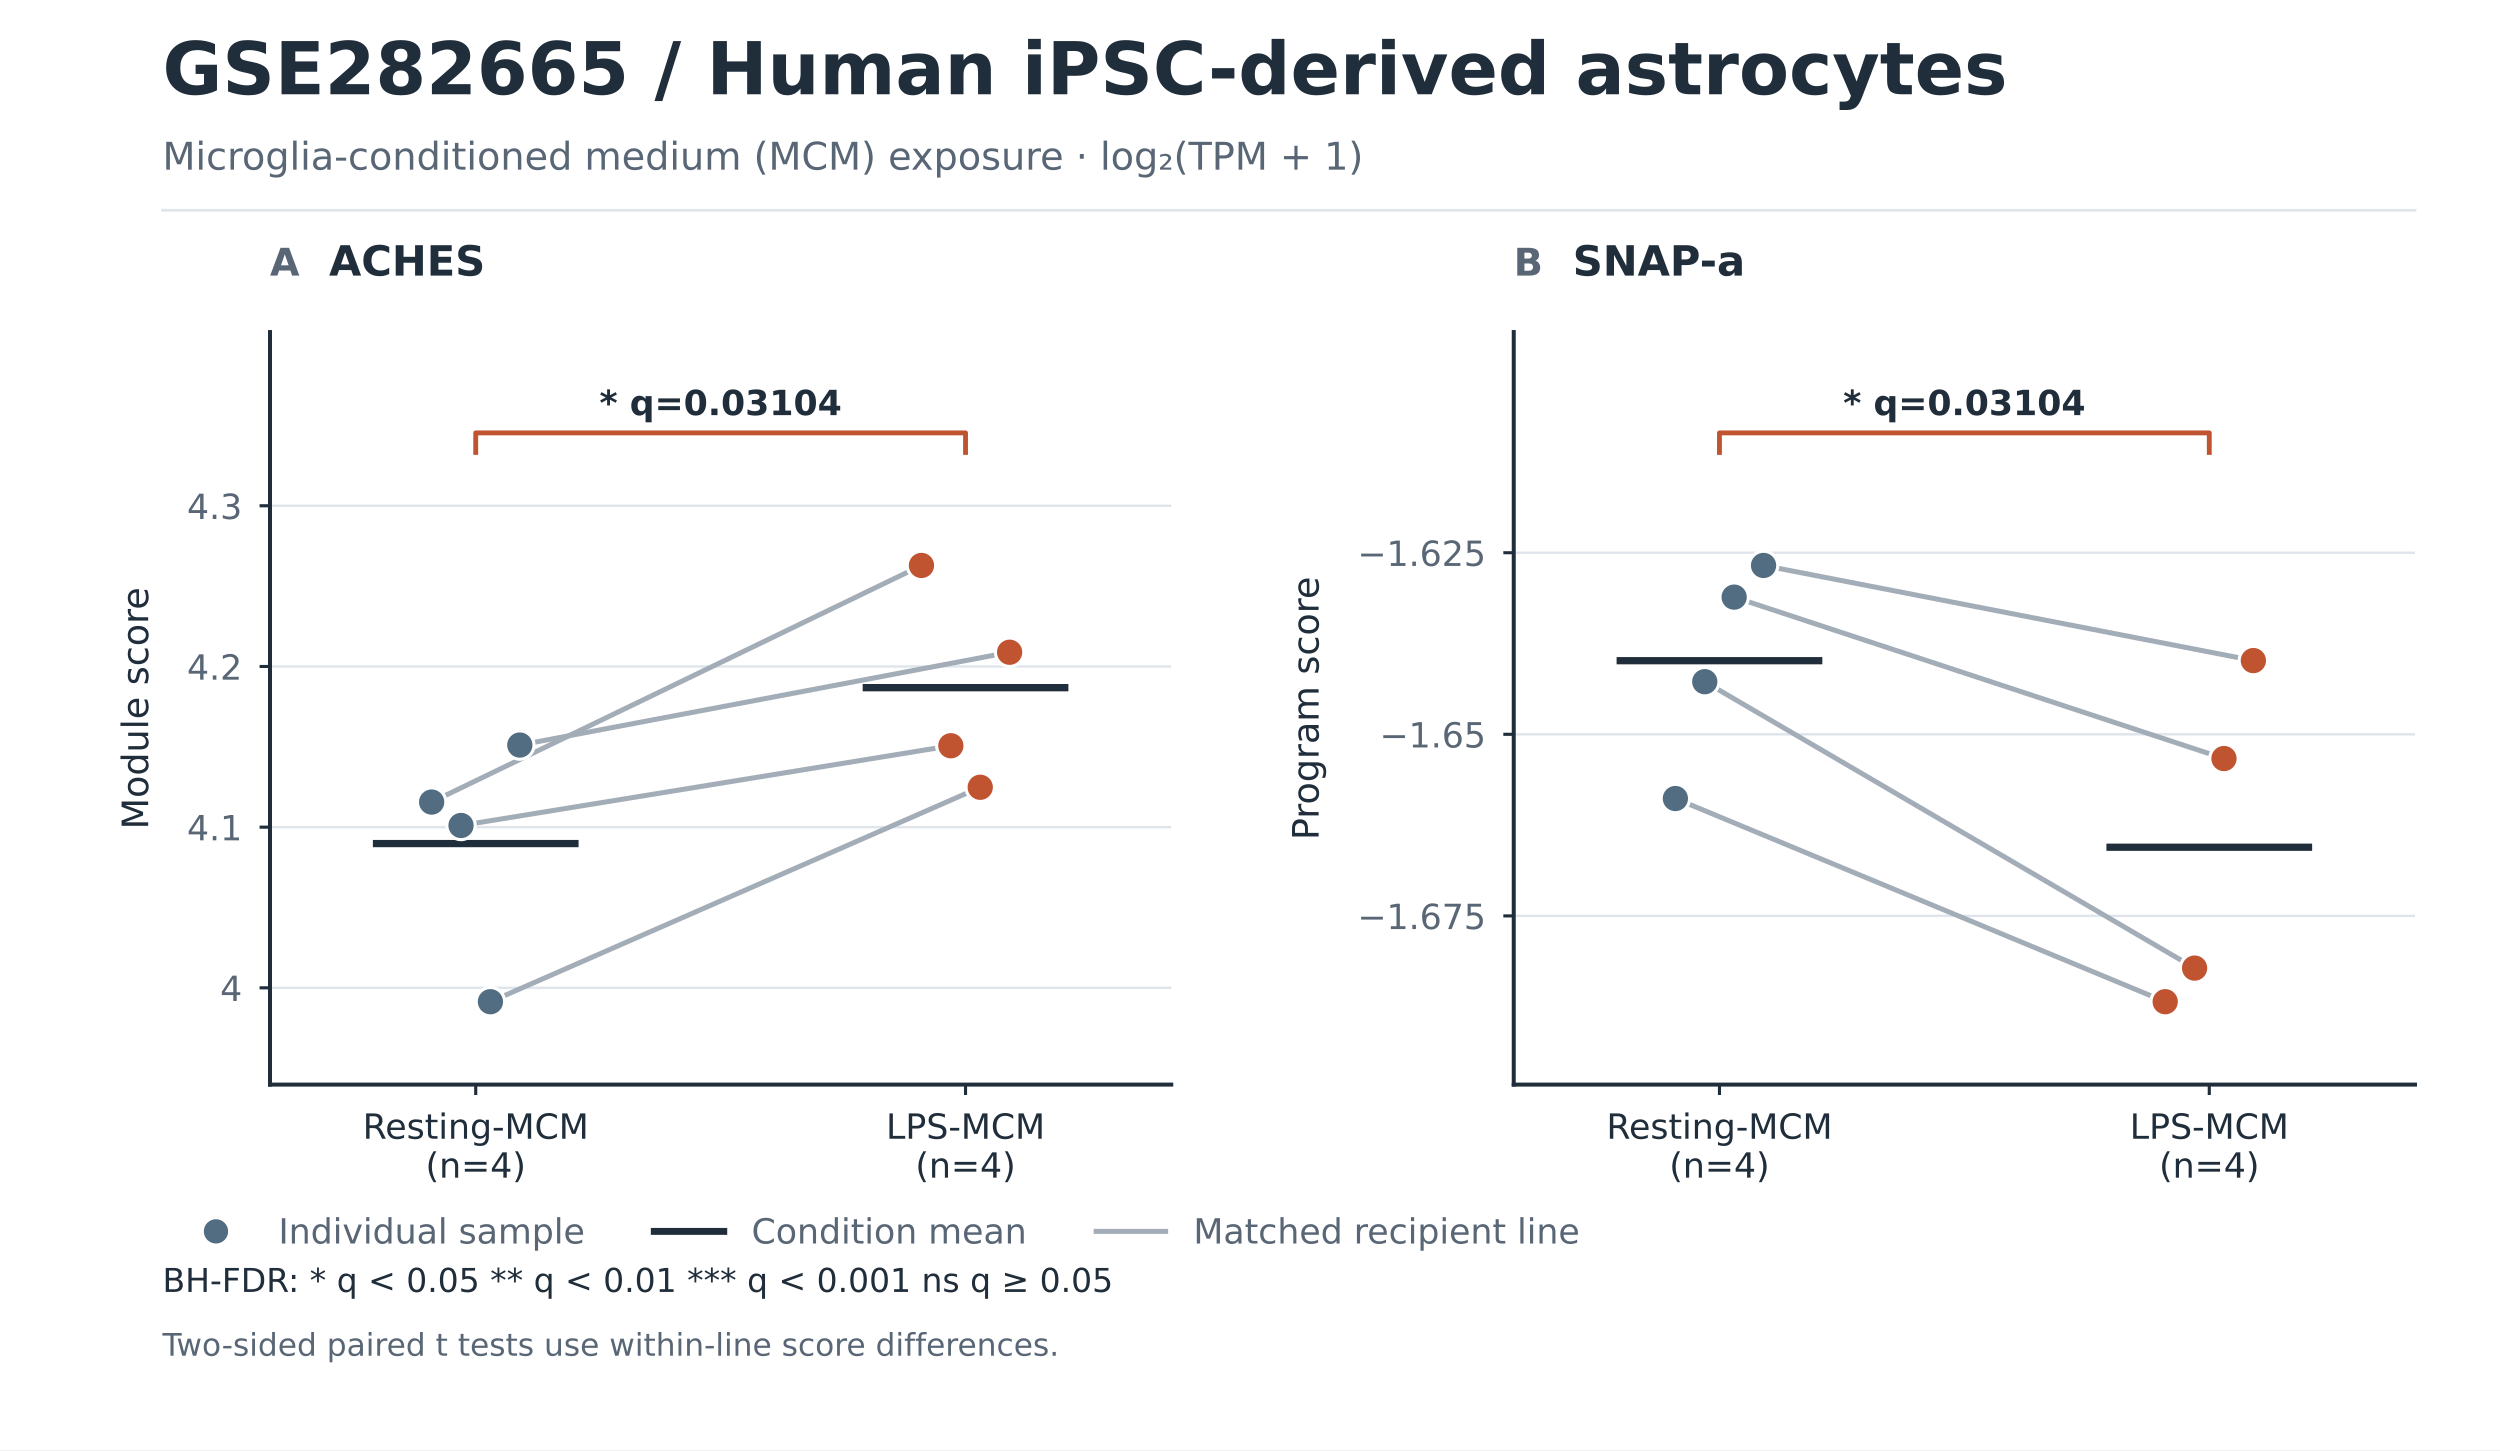
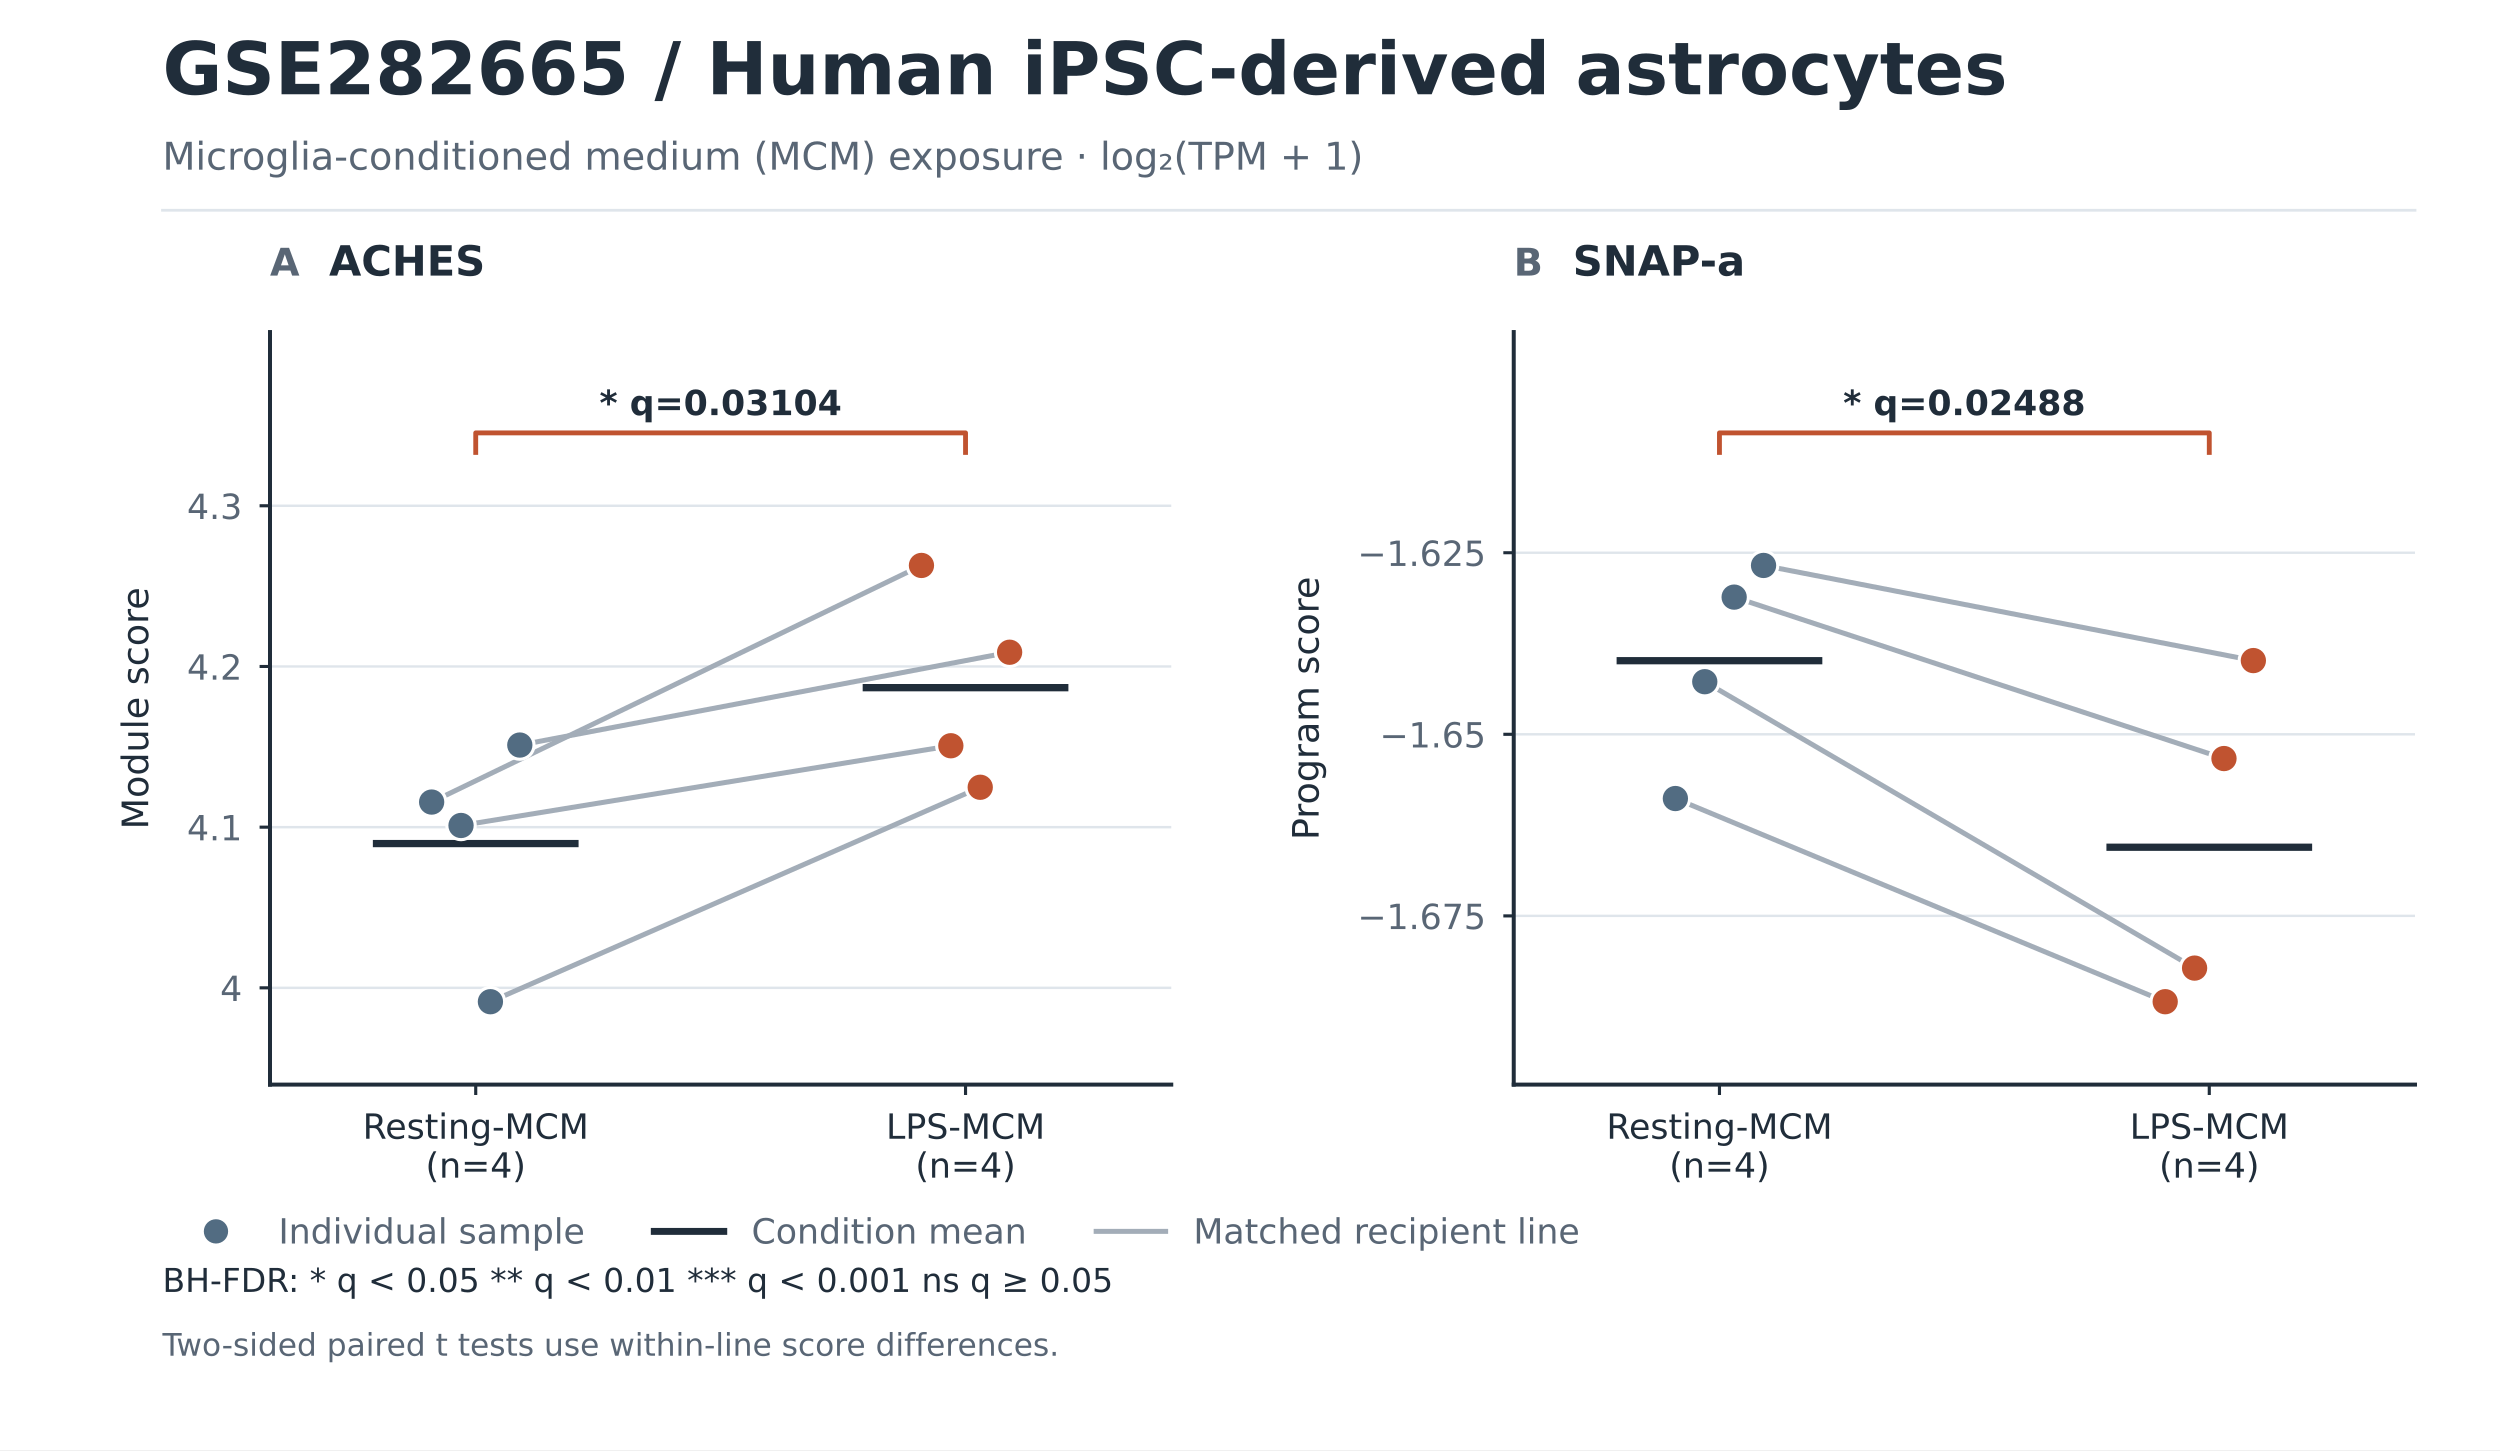
<svg xmlns="http://www.w3.org/2000/svg" xmlns:xlink="http://www.w3.org/1999/xlink" width="720pt" height="417.6pt" viewBox="0 0 720 417.6" version="1.1">
  <defs>
    <style type="text/css">*{stroke-linejoin: round; stroke-linecap: butt}</style>
  </defs>
  <g id="figure_1">
    <g id="patch_1">
      <path d="M 0 417.6 L 720 417.6 L 720 0 L 0 0 z " style="fill: #ffffff" />
    </g>
    <g id="axes_1">
      <g id="patch_2">
        <path d="M 77.76 312.365 L 337.323 312.365 L 337.323 95.63 L 77.76 95.63 z " style="fill: #ffffff" />
      </g>
      <g id="matplotlib.axis_1">
        <g id="xtick_1">
          <g id="line2d_1">
            <defs>
-               <path id="m91f266ac9a" d="M 0 0 L 0 3 " style="stroke: #202d3a; stroke-width: 0.9" />
+               <path id="m2aa195ee18" d="M 0 0 L 0 3 " style="stroke: #202d3a; stroke-width: 0.9" />
            </defs>
            <g>
-               <use xlink:href="#m91f266ac9a" x="137.008" y="312.365" style="fill: #202d3a; stroke: #202d3a; stroke-width: 0.9" />
+               <use xlink:href="#m2aa195ee18" x="137.008" y="312.365" style="fill: #202d3a; stroke: #202d3a; stroke-width: 0.9" />
            </g>
          </g>
          <g id="text_1">
            <text style="fill: #202d3a; font: 10px 'DejaVu Sans'" transform="translate(104.462 327.9632)">Resting-MCM</text>
            <text style="fill: #202d3a; font: 10px 'DejaVu Sans'" transform="translate(122.5667 339.161)">(n=4)</text>
          </g>
        </g>
        <g id="xtick_2">
          <g id="line2d_2">
            <g>
-               <use xlink:href="#m91f266ac9a" x="278.075" y="312.365" style="fill: #202d3a; stroke: #202d3a; stroke-width: 0.9" />
+               <use xlink:href="#m2aa195ee18" x="278.075" y="312.365" style="fill: #202d3a; stroke: #202d3a; stroke-width: 0.9" />
            </g>
          </g>
          <g id="text_2">
            <text style="fill: #202d3a; font: 10px 'DejaVu Sans'" transform="translate(255.1765 327.9632)">LPS-MCM</text>
            <text style="fill: #202d3a; font: 10px 'DejaVu Sans'" transform="translate(263.6335 339.161)">(n=4)</text>
          </g>
        </g>
      </g>
      <g id="matplotlib.axis_2">
        <g id="ytick_1">
          <g id="line2d_3">
-             <path d="M 77.76 284.499 L 337.323 284.499 " clip-path="url(#p5b08063e71)" style="fill: none; stroke: #dfe5eb; stroke-width: 0.7; stroke-linecap: square" />
+             <path d="M 77.76 284.499 L 337.323 284.499 " clip-path="url(#p7440c13d8c)" style="fill: none; stroke: #dfe5eb; stroke-width: 0.7; stroke-linecap: square" />
          </g>
          <g id="line2d_4">
            <defs>
-               <path id="m8f5dfbab17" d="M 0 0 L -3 0 " style="stroke: #202d3a; stroke-width: 0.9" />
+               <path id="m61e348f66b" d="M 0 0 L -3 0 " style="stroke: #202d3a; stroke-width: 0.9" />
            </defs>
            <g>
-               <use xlink:href="#m8f5dfbab17" x="77.76" y="284.499" style="fill: #202d3a; stroke: #202d3a; stroke-width: 0.9" />
+               <use xlink:href="#m61e348f66b" x="77.76" y="284.499" style="fill: #202d3a; stroke: #202d3a; stroke-width: 0.9" />
            </g>
          </g>
          <g id="text_3">
            <text style="fill: #596675; font: 10px 'DejaVu Sans'; text-anchor: end" x="69.76" y="288.298" transform="rotate(-0 69.76 288.2981)">4</text>
          </g>
        </g>
        <g id="ytick_2">
          <g id="line2d_5">
-             <path d="M 77.76 238.221 L 337.323 238.221 " clip-path="url(#p5b08063e71)" style="fill: none; stroke: #dfe5eb; stroke-width: 0.7; stroke-linecap: square" />
+             <path d="M 77.76 238.221 L 337.323 238.221 " clip-path="url(#p7440c13d8c)" style="fill: none; stroke: #dfe5eb; stroke-width: 0.7; stroke-linecap: square" />
          </g>
          <g id="line2d_6">
            <g>
-               <use xlink:href="#m8f5dfbab17" x="77.76" y="238.221" style="fill: #202d3a; stroke: #202d3a; stroke-width: 0.9" />
+               <use xlink:href="#m61e348f66b" x="77.76" y="238.221" style="fill: #202d3a; stroke: #202d3a; stroke-width: 0.9" />
            </g>
          </g>
          <g id="text_4">
            <text style="fill: #596675; font: 10px 'DejaVu Sans'; text-anchor: end" x="69.76" y="242.02" transform="rotate(-0 69.76 242.0201)">4.1</text>
          </g>
        </g>
        <g id="ytick_3">
          <g id="line2d_7">
-             <path d="M 77.76 191.943 L 337.323 191.943 " clip-path="url(#p5b08063e71)" style="fill: none; stroke: #dfe5eb; stroke-width: 0.7; stroke-linecap: square" />
+             <path d="M 77.76 191.943 L 337.323 191.943 " clip-path="url(#p7440c13d8c)" style="fill: none; stroke: #dfe5eb; stroke-width: 0.7; stroke-linecap: square" />
          </g>
          <g id="line2d_8">
            <g>
-               <use xlink:href="#m8f5dfbab17" x="77.76" y="191.943" style="fill: #202d3a; stroke: #202d3a; stroke-width: 0.9" />
+               <use xlink:href="#m61e348f66b" x="77.76" y="191.943" style="fill: #202d3a; stroke: #202d3a; stroke-width: 0.9" />
            </g>
          </g>
          <g id="text_5">
            <text style="fill: #596675; font: 10px 'DejaVu Sans'; text-anchor: end" x="69.76" y="195.742" transform="rotate(-0 69.76 195.7421)">4.2</text>
          </g>
        </g>
        <g id="ytick_4">
          <g id="line2d_9">
-             <path d="M 77.76 145.665 L 337.323 145.665 " clip-path="url(#p5b08063e71)" style="fill: none; stroke: #dfe5eb; stroke-width: 0.7; stroke-linecap: square" />
+             <path d="M 77.76 145.665 L 337.323 145.665 " clip-path="url(#p7440c13d8c)" style="fill: none; stroke: #dfe5eb; stroke-width: 0.7; stroke-linecap: square" />
          </g>
          <g id="line2d_10">
            <g>
-               <use xlink:href="#m8f5dfbab17" x="77.76" y="145.665" style="fill: #202d3a; stroke: #202d3a; stroke-width: 0.9" />
+               <use xlink:href="#m61e348f66b" x="77.76" y="145.665" style="fill: #202d3a; stroke: #202d3a; stroke-width: 0.9" />
            </g>
          </g>
          <g id="text_6">
            <text style="fill: #596675; font: 10px 'DejaVu Sans'; text-anchor: end" x="69.76" y="149.464" transform="rotate(-0 69.76 149.4641)">4.3</text>
          </g>
        </g>
        <g id="text_7">
          <text style="fill: #202d3a; font: 10.5px 'DejaVu Sans'; text-anchor: middle" x="42.673" y="203.998" transform="rotate(-90 42.6732 203.9976)">Module score</text>
        </g>
      </g>
      <g id="line2d_11">
-         <path d="M 265.379 162.849 L 124.312 230.994 " clip-path="url(#p5b08063e71)" style="fill: none; stroke: #a3adb8; stroke-width: 1.45; stroke-linecap: square" />
+         <path d="M 265.379 162.849 L 124.312 230.994 " clip-path="url(#p7440c13d8c)" style="fill: none; stroke: #a3adb8; stroke-width: 1.45; stroke-linecap: square" />
      </g>
      <g id="line2d_12">
-         <path d="M 273.843 214.775 L 132.776 237.736 " clip-path="url(#p5b08063e71)" style="fill: none; stroke: #a3adb8; stroke-width: 1.45; stroke-linecap: square" />
+         <path d="M 273.843 214.775 L 132.776 237.736 " clip-path="url(#p7440c13d8c)" style="fill: none; stroke: #a3adb8; stroke-width: 1.45; stroke-linecap: square" />
      </g>
      <g id="line2d_13">
-         <path d="M 282.307 226.732 L 141.24 288.493 " clip-path="url(#p5b08063e71)" style="fill: none; stroke: #a3adb8; stroke-width: 1.45; stroke-linecap: square" />
+         <path d="M 282.307 226.732 L 141.24 288.493 " clip-path="url(#p7440c13d8c)" style="fill: none; stroke: #a3adb8; stroke-width: 1.45; stroke-linecap: square" />
      </g>
      <g id="line2d_14">
-         <path d="M 290.771 187.844 L 149.704 214.575 " clip-path="url(#p5b08063e71)" style="fill: none; stroke: #a3adb8; stroke-width: 1.45; stroke-linecap: square" />
+         <path d="M 290.771 187.844 L 149.704 214.575 " clip-path="url(#p7440c13d8c)" style="fill: none; stroke: #a3adb8; stroke-width: 1.45; stroke-linecap: square" />
      </g>
      <g id="patch_3">
        <path d="M 77.76 312.365 L 77.76 95.63 " style="fill: none; stroke: #202d3a; stroke-width: 1.15; stroke-linejoin: miter; stroke-linecap: square" />
      </g>
      <g id="patch_4">
        <path d="M 77.76 312.365 L 337.323 312.365 " style="fill: none; stroke: #202d3a; stroke-width: 1.15; stroke-linejoin: miter; stroke-linecap: square" />
      </g>
      <g id="LineCollection_1">
-         <path d="M 107.384 242.949 L 166.632 242.949 " clip-path="url(#p5b08063e71)" style="fill: none; stroke: #202d3a; stroke-width: 2.1" />
+         <path d="M 107.384 242.949 L 166.632 242.949 " clip-path="url(#p7440c13d8c)" style="fill: none; stroke: #202d3a; stroke-width: 2.1" />
      </g>
      <g id="LineCollection_2">
-         <path d="M 248.451 198.05 L 307.699 198.05 " clip-path="url(#p5b08063e71)" style="fill: none; stroke: #202d3a; stroke-width: 2.1" />
+         <path d="M 248.451 198.05 L 307.699 198.05 " clip-path="url(#p7440c13d8c)" style="fill: none; stroke: #202d3a; stroke-width: 2.1" />
      </g>
      <g id="text_8">
        <text style="fill: #596675; font: 700 11px 'DejaVu Sans'; text-anchor: start" x="77.76" y="79.375" transform="rotate(-0 77.76 79.37532)">A</text>
      </g>
      <g id="text_9">
        <text style="fill: #202d3a; font: 700 12px 'DejaVu Sans'; text-anchor: start" x="94.76" y="79.375" transform="rotate(-0 94.76 79.37532)">ACHES</text>
      </g>
      <g id="PathCollection_1">
        <defs>
-           <path id="mb1eb36ace4" d="M 0 4.093 C 1.085 4.093 2.126 3.661 2.894 2.894 C 3.661 2.126 4.093 1.085 4.093 0 C 4.093 -1.085 3.661 -2.126 2.894 -2.894 C 2.126 -3.661 1.085 -4.093 0 -4.093 C -1.085 -4.093 -2.126 -3.661 -2.894 -2.894 C -3.661 -2.126 -4.093 -1.085 -4.093 0 C -4.093 1.085 -3.661 2.126 -2.894 2.894 C -2.126 3.661 -1.085 4.093 0 4.093 z " style="stroke: #ffffff; stroke-width: 0.9" />
+           <path id="m356e080fc0" d="M 0 4.093 C 1.085 4.093 2.126 3.661 2.894 2.894 C 3.661 2.126 4.093 1.085 4.093 0 C 4.093 -1.085 3.661 -2.126 2.894 -2.894 C 2.126 -3.661 1.085 -4.093 0 -4.093 C -1.085 -4.093 -2.126 -3.661 -2.894 -2.894 C -3.661 -2.126 -4.093 -1.085 -4.093 0 C -4.093 1.085 -3.661 2.126 -2.894 2.894 C -2.126 3.661 -1.085 4.093 0 4.093 z " style="stroke: #ffffff; stroke-width: 0.9" />
        </defs>
-         <g clip-path="url(#p5b08063e71)">
-           <use xlink:href="#mb1eb36ace4" x="124.312" y="230.994" style="fill: #526c82; stroke: #ffffff; stroke-width: 0.9" />
-           <use xlink:href="#mb1eb36ace4" x="132.776" y="237.736" style="fill: #526c82; stroke: #ffffff; stroke-width: 0.9" />
-           <use xlink:href="#mb1eb36ace4" x="141.24" y="288.493" style="fill: #526c82; stroke: #ffffff; stroke-width: 0.9" />
-           <use xlink:href="#mb1eb36ace4" x="149.704" y="214.575" style="fill: #526c82; stroke: #ffffff; stroke-width: 0.9" />
+         <g clip-path="url(#p7440c13d8c)">
+           <use xlink:href="#m356e080fc0" x="124.312" y="230.994" style="fill: #526c82; stroke: #ffffff; stroke-width: 0.9" />
+           <use xlink:href="#m356e080fc0" x="132.776" y="237.736" style="fill: #526c82; stroke: #ffffff; stroke-width: 0.9" />
+           <use xlink:href="#m356e080fc0" x="141.24" y="288.493" style="fill: #526c82; stroke: #ffffff; stroke-width: 0.9" />
+           <use xlink:href="#m356e080fc0" x="149.704" y="214.575" style="fill: #526c82; stroke: #ffffff; stroke-width: 0.9" />
        </g>
      </g>
      <g id="PathCollection_2">
        <defs>
-           <path id="mc7635b89e0" d="M 0 4.093 C 1.085 4.093 2.126 3.661 2.894 2.894 C 3.661 2.126 4.093 1.085 4.093 0 C 4.093 -1.085 3.661 -2.126 2.894 -2.894 C 2.126 -3.661 1.085 -4.093 0 -4.093 C -1.085 -4.093 -2.126 -3.661 -2.894 -2.894 C -3.661 -2.126 -4.093 -1.085 -4.093 0 C -4.093 1.085 -3.661 2.126 -2.894 2.894 C -2.126 3.661 -1.085 4.093 0 4.093 z " style="stroke: #ffffff; stroke-width: 0.9" />
+           <path id="mf61ba9ea0c" d="M 0 4.093 C 1.085 4.093 2.126 3.661 2.894 2.894 C 3.661 2.126 4.093 1.085 4.093 0 C 4.093 -1.085 3.661 -2.126 2.894 -2.894 C 2.126 -3.661 1.085 -4.093 0 -4.093 C -1.085 -4.093 -2.126 -3.661 -2.894 -2.894 C -3.661 -2.126 -4.093 -1.085 -4.093 0 C -4.093 1.085 -3.661 2.126 -2.894 2.894 C -2.126 3.661 -1.085 4.093 0 4.093 z " style="stroke: #ffffff; stroke-width: 0.9" />
        </defs>
-         <g clip-path="url(#p5b08063e71)">
-           <use xlink:href="#mc7635b89e0" x="265.379" y="162.849" style="fill: #c05330; stroke: #ffffff; stroke-width: 0.9" />
-           <use xlink:href="#mc7635b89e0" x="273.843" y="214.775" style="fill: #c05330; stroke: #ffffff; stroke-width: 0.9" />
-           <use xlink:href="#mc7635b89e0" x="282.307" y="226.732" style="fill: #c05330; stroke: #ffffff; stroke-width: 0.9" />
-           <use xlink:href="#mc7635b89e0" x="290.771" y="187.844" style="fill: #c05330; stroke: #ffffff; stroke-width: 0.9" />
+         <g clip-path="url(#p7440c13d8c)">
+           <use xlink:href="#mf61ba9ea0c" x="265.379" y="162.849" style="fill: #c05330; stroke: #ffffff; stroke-width: 0.9" />
+           <use xlink:href="#mf61ba9ea0c" x="273.843" y="214.775" style="fill: #c05330; stroke: #ffffff; stroke-width: 0.9" />
+           <use xlink:href="#mf61ba9ea0c" x="282.307" y="226.732" style="fill: #c05330; stroke: #ffffff; stroke-width: 0.9" />
+           <use xlink:href="#mf61ba9ea0c" x="290.771" y="187.844" style="fill: #c05330; stroke: #ffffff; stroke-width: 0.9" />
        </g>
      </g>
      <g id="line2d_15">
        <path d="M 137.008 130.308 L 137.008 124.673 L 278.075 124.673 L 278.075 130.308 " style="fill: none; stroke: #c05330; stroke-width: 1.4; stroke-linecap: square" />
      </g>
      <g id="text_10">
        <text style="fill: #202d3a; font: 600 10px 'DejaVu Sans'; text-anchor: middle" x="207.542" y="119.559" transform="rotate(-0 207.5415 119.5588)">*   q=0.03104</text>
      </g>
    </g>
    <g id="axes_2">
      <g id="patch_5">
        <path d="M 435.957 312.365 L 695.52 312.365 L 695.52 95.63 L 435.957 95.63 z " style="fill: #ffffff" />
      </g>
      <g id="matplotlib.axis_3">
        <g id="xtick_3">
          <g id="line2d_16">
            <g>
-               <use xlink:href="#m91f266ac9a" x="495.205" y="312.365" style="fill: #202d3a; stroke: #202d3a; stroke-width: 0.9" />
+               <use xlink:href="#m2aa195ee18" x="495.205" y="312.365" style="fill: #202d3a; stroke: #202d3a; stroke-width: 0.9" />
            </g>
          </g>
          <g id="text_11">
            <text style="fill: #202d3a; font: 10px 'DejaVu Sans'" transform="translate(462.659 327.9632)">Resting-MCM</text>
            <text style="fill: #202d3a; font: 10px 'DejaVu Sans'" transform="translate(480.7636 339.161)">(n=4)</text>
          </g>
        </g>
        <g id="xtick_4">
          <g id="line2d_17">
            <g>
-               <use xlink:href="#m91f266ac9a" x="636.272" y="312.365" style="fill: #202d3a; stroke: #202d3a; stroke-width: 0.9" />
+               <use xlink:href="#m2aa195ee18" x="636.272" y="312.365" style="fill: #202d3a; stroke: #202d3a; stroke-width: 0.9" />
            </g>
          </g>
          <g id="text_12">
            <text style="fill: #202d3a; font: 10px 'DejaVu Sans'" transform="translate(613.3735 327.9632)">LPS-MCM</text>
            <text style="fill: #202d3a; font: 10px 'DejaVu Sans'" transform="translate(621.8305 339.161)">(n=4)</text>
          </g>
        </g>
      </g>
      <g id="matplotlib.axis_4">
        <g id="ytick_5">
          <g id="line2d_18">
-             <path d="M 435.957 263.772 L 695.52 263.772 " clip-path="url(#p3e9de0442b)" style="fill: none; stroke: #dfe5eb; stroke-width: 0.7; stroke-linecap: square" />
+             <path d="M 435.957 263.772 L 695.52 263.772 " clip-path="url(#p812adf9b99)" style="fill: none; stroke: #dfe5eb; stroke-width: 0.7; stroke-linecap: square" />
          </g>
          <g id="line2d_19">
            <g>
-               <use xlink:href="#m8f5dfbab17" x="435.957" y="263.772" style="fill: #202d3a; stroke: #202d3a; stroke-width: 0.9" />
+               <use xlink:href="#m61e348f66b" x="435.957" y="263.772" style="fill: #202d3a; stroke: #202d3a; stroke-width: 0.9" />
            </g>
          </g>
          <g id="text_13">
            <text style="fill: #596675; font: 10px 'DejaVu Sans'; text-anchor: end" x="427.957" y="267.571" transform="rotate(-0 427.957 267.571)">−1.675</text>
          </g>
        </g>
        <g id="ytick_6">
          <g id="line2d_20">
-             <path d="M 435.957 211.479 L 695.52 211.479 " clip-path="url(#p3e9de0442b)" style="fill: none; stroke: #dfe5eb; stroke-width: 0.7; stroke-linecap: square" />
+             <path d="M 435.957 211.479 L 695.52 211.479 " clip-path="url(#p812adf9b99)" style="fill: none; stroke: #dfe5eb; stroke-width: 0.7; stroke-linecap: square" />
          </g>
          <g id="line2d_21">
            <g>
-               <use xlink:href="#m8f5dfbab17" x="435.957" y="211.479" style="fill: #202d3a; stroke: #202d3a; stroke-width: 0.9" />
+               <use xlink:href="#m61e348f66b" x="435.957" y="211.479" style="fill: #202d3a; stroke: #202d3a; stroke-width: 0.9" />
            </g>
          </g>
          <g id="text_14">
            <text style="fill: #596675; font: 10px 'DejaVu Sans'; text-anchor: end" x="427.957" y="215.278" transform="rotate(-0 427.957 215.278)">−1.65</text>
          </g>
        </g>
        <g id="ytick_7">
          <g id="line2d_22">
-             <path d="M 435.957 159.186 L 695.52 159.186 " clip-path="url(#p3e9de0442b)" style="fill: none; stroke: #dfe5eb; stroke-width: 0.7; stroke-linecap: square" />
+             <path d="M 435.957 159.186 L 695.52 159.186 " clip-path="url(#p812adf9b99)" style="fill: none; stroke: #dfe5eb; stroke-width: 0.7; stroke-linecap: square" />
          </g>
          <g id="line2d_23">
            <g>
-               <use xlink:href="#m8f5dfbab17" x="435.957" y="159.186" style="fill: #202d3a; stroke: #202d3a; stroke-width: 0.9" />
+               <use xlink:href="#m61e348f66b" x="435.957" y="159.186" style="fill: #202d3a; stroke: #202d3a; stroke-width: 0.9" />
            </g>
          </g>
          <g id="text_15">
            <text style="fill: #596675; font: 10px 'DejaVu Sans'; text-anchor: end" x="427.957" y="162.985" transform="rotate(-0 427.957 162.9851)">−1.625</text>
          </g>
        </g>
        <g id="text_16">
          <text style="fill: #202d3a; font: 10.5px 'DejaVu Sans'; text-anchor: middle" x="379.765" y="203.998" transform="rotate(-90 379.7655 203.9976)">Program score</text>
        </g>
      </g>
      <g id="line2d_24">
-         <path d="M 623.576 288.493 L 482.509 229.977 " clip-path="url(#p3e9de0442b)" style="fill: none; stroke: #a3adb8; stroke-width: 1.45; stroke-linecap: square" />
+         <path d="M 623.576 288.493 L 482.509 229.977 " clip-path="url(#p812adf9b99)" style="fill: none; stroke: #a3adb8; stroke-width: 1.45; stroke-linecap: square" />
      </g>
      <g id="line2d_25">
-         <path d="M 632.04 278.811 L 490.973 196.33 " clip-path="url(#p3e9de0442b)" style="fill: none; stroke: #a3adb8; stroke-width: 1.45; stroke-linecap: square" />
+         <path d="M 632.04 278.811 L 490.973 196.33 " clip-path="url(#p812adf9b99)" style="fill: none; stroke: #a3adb8; stroke-width: 1.45; stroke-linecap: square" />
      </g>
      <g id="line2d_26">
-         <path d="M 640.504 218.461 L 499.437 171.971 " clip-path="url(#p3e9de0442b)" style="fill: none; stroke: #a3adb8; stroke-width: 1.45; stroke-linecap: square" />
+         <path d="M 640.504 218.461 L 499.437 171.971 " clip-path="url(#p812adf9b99)" style="fill: none; stroke: #a3adb8; stroke-width: 1.45; stroke-linecap: square" />
      </g>
      <g id="line2d_27">
-         <path d="M 648.968 190.246 L 507.901 162.849 " clip-path="url(#p3e9de0442b)" style="fill: none; stroke: #a3adb8; stroke-width: 1.45; stroke-linecap: square" />
+         <path d="M 648.968 190.246 L 507.901 162.849 " clip-path="url(#p812adf9b99)" style="fill: none; stroke: #a3adb8; stroke-width: 1.45; stroke-linecap: square" />
      </g>
      <g id="patch_6">
        <path d="M 435.957 312.365 L 435.957 95.63 " style="fill: none; stroke: #202d3a; stroke-width: 1.15; stroke-linejoin: miter; stroke-linecap: square" />
      </g>
      <g id="patch_7">
        <path d="M 435.957 312.365 L 695.52 312.365 " style="fill: none; stroke: #202d3a; stroke-width: 1.15; stroke-linejoin: miter; stroke-linecap: square" />
      </g>
      <g id="LineCollection_3">
-         <path d="M 465.581 190.282 L 524.829 190.282 " clip-path="url(#p3e9de0442b)" style="fill: none; stroke: #202d3a; stroke-width: 2.1" />
+         <path d="M 465.581 190.282 L 524.829 190.282 " clip-path="url(#p812adf9b99)" style="fill: none; stroke: #202d3a; stroke-width: 2.1" />
      </g>
      <g id="LineCollection_4">
-         <path d="M 606.648 244.002 L 665.896 244.002 " clip-path="url(#p3e9de0442b)" style="fill: none; stroke: #202d3a; stroke-width: 2.1" />
+         <path d="M 606.648 244.002 L 665.896 244.002 " clip-path="url(#p812adf9b99)" style="fill: none; stroke: #202d3a; stroke-width: 2.1" />
      </g>
      <g id="text_17">
        <text style="fill: #596675; font: 700 11px 'DejaVu Sans'; text-anchor: start" x="435.957" y="79.375" transform="rotate(-0 435.957 79.37532)">B</text>
      </g>
      <g id="text_18">
        <text style="fill: #202d3a; font: 700 12px 'DejaVu Sans'; text-anchor: start" x="452.957" y="79.375" transform="rotate(-0 452.957 79.37532)">SNAP-a</text>
      </g>
      <g id="PathCollection_3">
-         <g clip-path="url(#p3e9de0442b)">
-           <use xlink:href="#mb1eb36ace4" x="482.509" y="229.977" style="fill: #526c82; stroke: #ffffff; stroke-width: 0.9" />
-           <use xlink:href="#mb1eb36ace4" x="490.973" y="196.33" style="fill: #526c82; stroke: #ffffff; stroke-width: 0.9" />
-           <use xlink:href="#mb1eb36ace4" x="499.437" y="171.971" style="fill: #526c82; stroke: #ffffff; stroke-width: 0.9" />
-           <use xlink:href="#mb1eb36ace4" x="507.901" y="162.849" style="fill: #526c82; stroke: #ffffff; stroke-width: 0.9" />
+         <g clip-path="url(#p812adf9b99)">
+           <use xlink:href="#m356e080fc0" x="482.509" y="229.977" style="fill: #526c82; stroke: #ffffff; stroke-width: 0.9" />
+           <use xlink:href="#m356e080fc0" x="490.973" y="196.33" style="fill: #526c82; stroke: #ffffff; stroke-width: 0.9" />
+           <use xlink:href="#m356e080fc0" x="499.437" y="171.971" style="fill: #526c82; stroke: #ffffff; stroke-width: 0.9" />
+           <use xlink:href="#m356e080fc0" x="507.901" y="162.849" style="fill: #526c82; stroke: #ffffff; stroke-width: 0.9" />
        </g>
      </g>
      <g id="PathCollection_4">
-         <g clip-path="url(#p3e9de0442b)">
-           <use xlink:href="#mc7635b89e0" x="623.576" y="288.493" style="fill: #c05330; stroke: #ffffff; stroke-width: 0.9" />
-           <use xlink:href="#mc7635b89e0" x="632.04" y="278.811" style="fill: #c05330; stroke: #ffffff; stroke-width: 0.9" />
-           <use xlink:href="#mc7635b89e0" x="640.504" y="218.461" style="fill: #c05330; stroke: #ffffff; stroke-width: 0.9" />
-           <use xlink:href="#mc7635b89e0" x="648.968" y="190.246" style="fill: #c05330; stroke: #ffffff; stroke-width: 0.9" />
+         <g clip-path="url(#p812adf9b99)">
+           <use xlink:href="#mf61ba9ea0c" x="623.576" y="288.493" style="fill: #c05330; stroke: #ffffff; stroke-width: 0.9" />
+           <use xlink:href="#mf61ba9ea0c" x="632.04" y="278.811" style="fill: #c05330; stroke: #ffffff; stroke-width: 0.9" />
+           <use xlink:href="#mf61ba9ea0c" x="640.504" y="218.461" style="fill: #c05330; stroke: #ffffff; stroke-width: 0.9" />
+           <use xlink:href="#mf61ba9ea0c" x="648.968" y="190.246" style="fill: #c05330; stroke: #ffffff; stroke-width: 0.9" />
        </g>
      </g>
      <g id="line2d_28">
        <path d="M 495.205 130.308 L 495.205 124.673 L 636.272 124.673 L 636.272 130.308 " style="fill: none; stroke: #c05330; stroke-width: 1.4; stroke-linecap: square" />
      </g>
      <g id="text_19">
-         <text style="fill: #202d3a; font: 600 10px 'DejaVu Sans'; text-anchor: middle" x="565.738" y="119.559" transform="rotate(-0 565.7385 119.5588)">*   q=0.03104</text>
+         <text style="fill: #202d3a; font: 600 10px 'DejaVu Sans'; text-anchor: middle" x="565.738" y="119.559" transform="rotate(-0 565.7385 119.5588)">*   q=0.02488</text>
      </g>
    </g>
    <g id="line2d_29">
      <path d="M 46.8 60.552 L 695.52 60.552 " style="fill: none; stroke: #dfe5eb; stroke-width: 0.8; stroke-linecap: square" />
    </g>
    <g id="text_20">
      <text style="fill: #202d3a; font: 700 21px 'DejaVu Sans'; text-anchor: start" x="46.8" y="27.144" transform="rotate(-0 46.8 27.144)">GSE282665  /  Human iPSC-derived astrocytes</text>
    </g>
    <g id="text_21">
      <text style="fill: #596675; font: 11px 'DejaVu Sans'; text-anchor: start" x="46.8" y="48.859" transform="rotate(-0 46.8 48.8592)">Microglia-conditioned medium (MCM) exposure  ·  log₂(TPM + 1)</text>
    </g>
    <g id="text_22">
      <text style="fill: #202d3a; font: 9.5px 'DejaVu Sans'; text-anchor: start" x="46.8" y="372.082" transform="rotate(-0 46.8 372.0816)">BH-FDR:  * q &lt; 0.05    ** q &lt; 0.01    *** q &lt; 0.001    ns q ≥ 0.05</text>
    </g>
    <g id="text_23">
      <text style="fill: #596675; font: 9px 'DejaVu Sans'; text-anchor: start" x="46.8" y="390.456" transform="rotate(-0 46.8 390.456)">Two-sided paired t tests use within-line score differences.</text>
    </g>
    <g id="legend_1">
      <g id="line2d_30">
        <defs>
-           <path id="m58a01ce1ab" d="M 0 3 C 0.796 3 1.559 2.684 2.121 2.121 C 2.684 1.559 3 0.796 3 0 C 3 -0.796 2.684 -1.559 2.121 -2.121 C 1.559 -2.684 0.796 -3 0 -3 C -0.796 -3 -1.559 -2.684 -2.121 -2.121 C -2.684 -1.559 -3 -0.796 -3 0 C -3 0.796 -2.684 1.559 -2.121 2.121 C -1.559 2.684 -0.796 3 0 3 z " style="stroke: #526c82" />
+           <path id="m89c1821b77" d="M 0 3 C 0.796 3 1.559 2.684 2.121 2.121 C 2.684 1.559 3 0.796 3 0 C 3 -0.796 2.684 -1.559 2.121 -2.121 C 1.559 -2.684 0.796 -3 0 -3 C -0.796 -3 -1.559 -2.684 -2.121 -2.121 C -2.684 -1.559 -3 -0.796 -3 0 C -3 0.796 -2.684 1.559 -2.121 2.121 C -1.559 2.684 -0.796 3 0 3 z " style="stroke: #526c82" />
        </defs>
        <g>
-           <use xlink:href="#m58a01ce1ab" x="62.2" y="354.637" style="fill: #526c82; stroke: #526c82" />
+           <use xlink:href="#m89c1821b77" x="62.2" y="354.637" style="fill: #526c82; stroke: #526c82" />
        </g>
      </g>
      <g id="text_24">
        <text style="fill: #596675; font: 10px 'DejaVu Sans'; text-anchor: start" x="80.2" y="358.137" transform="rotate(-0 80.2 358.137)">Individual sample</text>
      </g>
      <g id="line2d_31">
        <path d="M 188.439 354.637 L 198.439 354.637 L 208.439 354.637 " style="fill: none; stroke: #202d3a; stroke-width: 2; stroke-linecap: square" />
      </g>
      <g id="text_25">
        <text style="fill: #596675; font: 10px 'DejaVu Sans'; text-anchor: start" x="216.439" y="358.137" transform="rotate(-0 216.4391 358.137)">Condition mean</text>
      </g>
      <g id="line2d_32">
        <path d="M 315.697 354.637 L 325.697 354.637 L 335.697 354.637 " style="fill: none; stroke: #a3adb8; stroke-width: 1.45; stroke-linecap: square" />
      </g>
      <g id="text_26">
        <text style="fill: #596675; font: 10px 'DejaVu Sans'; text-anchor: start" x="343.697" y="358.137" transform="rotate(-0 343.6969 358.137)">Matched recipient line</text>
      </g>
    </g>
  </g>
  <defs>
-     <clipPath id="p5b08063e71">
+     <clipPath id="p7440c13d8c">
      <rect x="77.76" y="95.63" width="259.563" height="216.734" />
    </clipPath>
-     <clipPath id="p3e9de0442b">
+     <clipPath id="p812adf9b99">
      <rect x="435.957" y="95.63" width="259.563" height="216.734" />
    </clipPath>
  </defs>
</svg>
